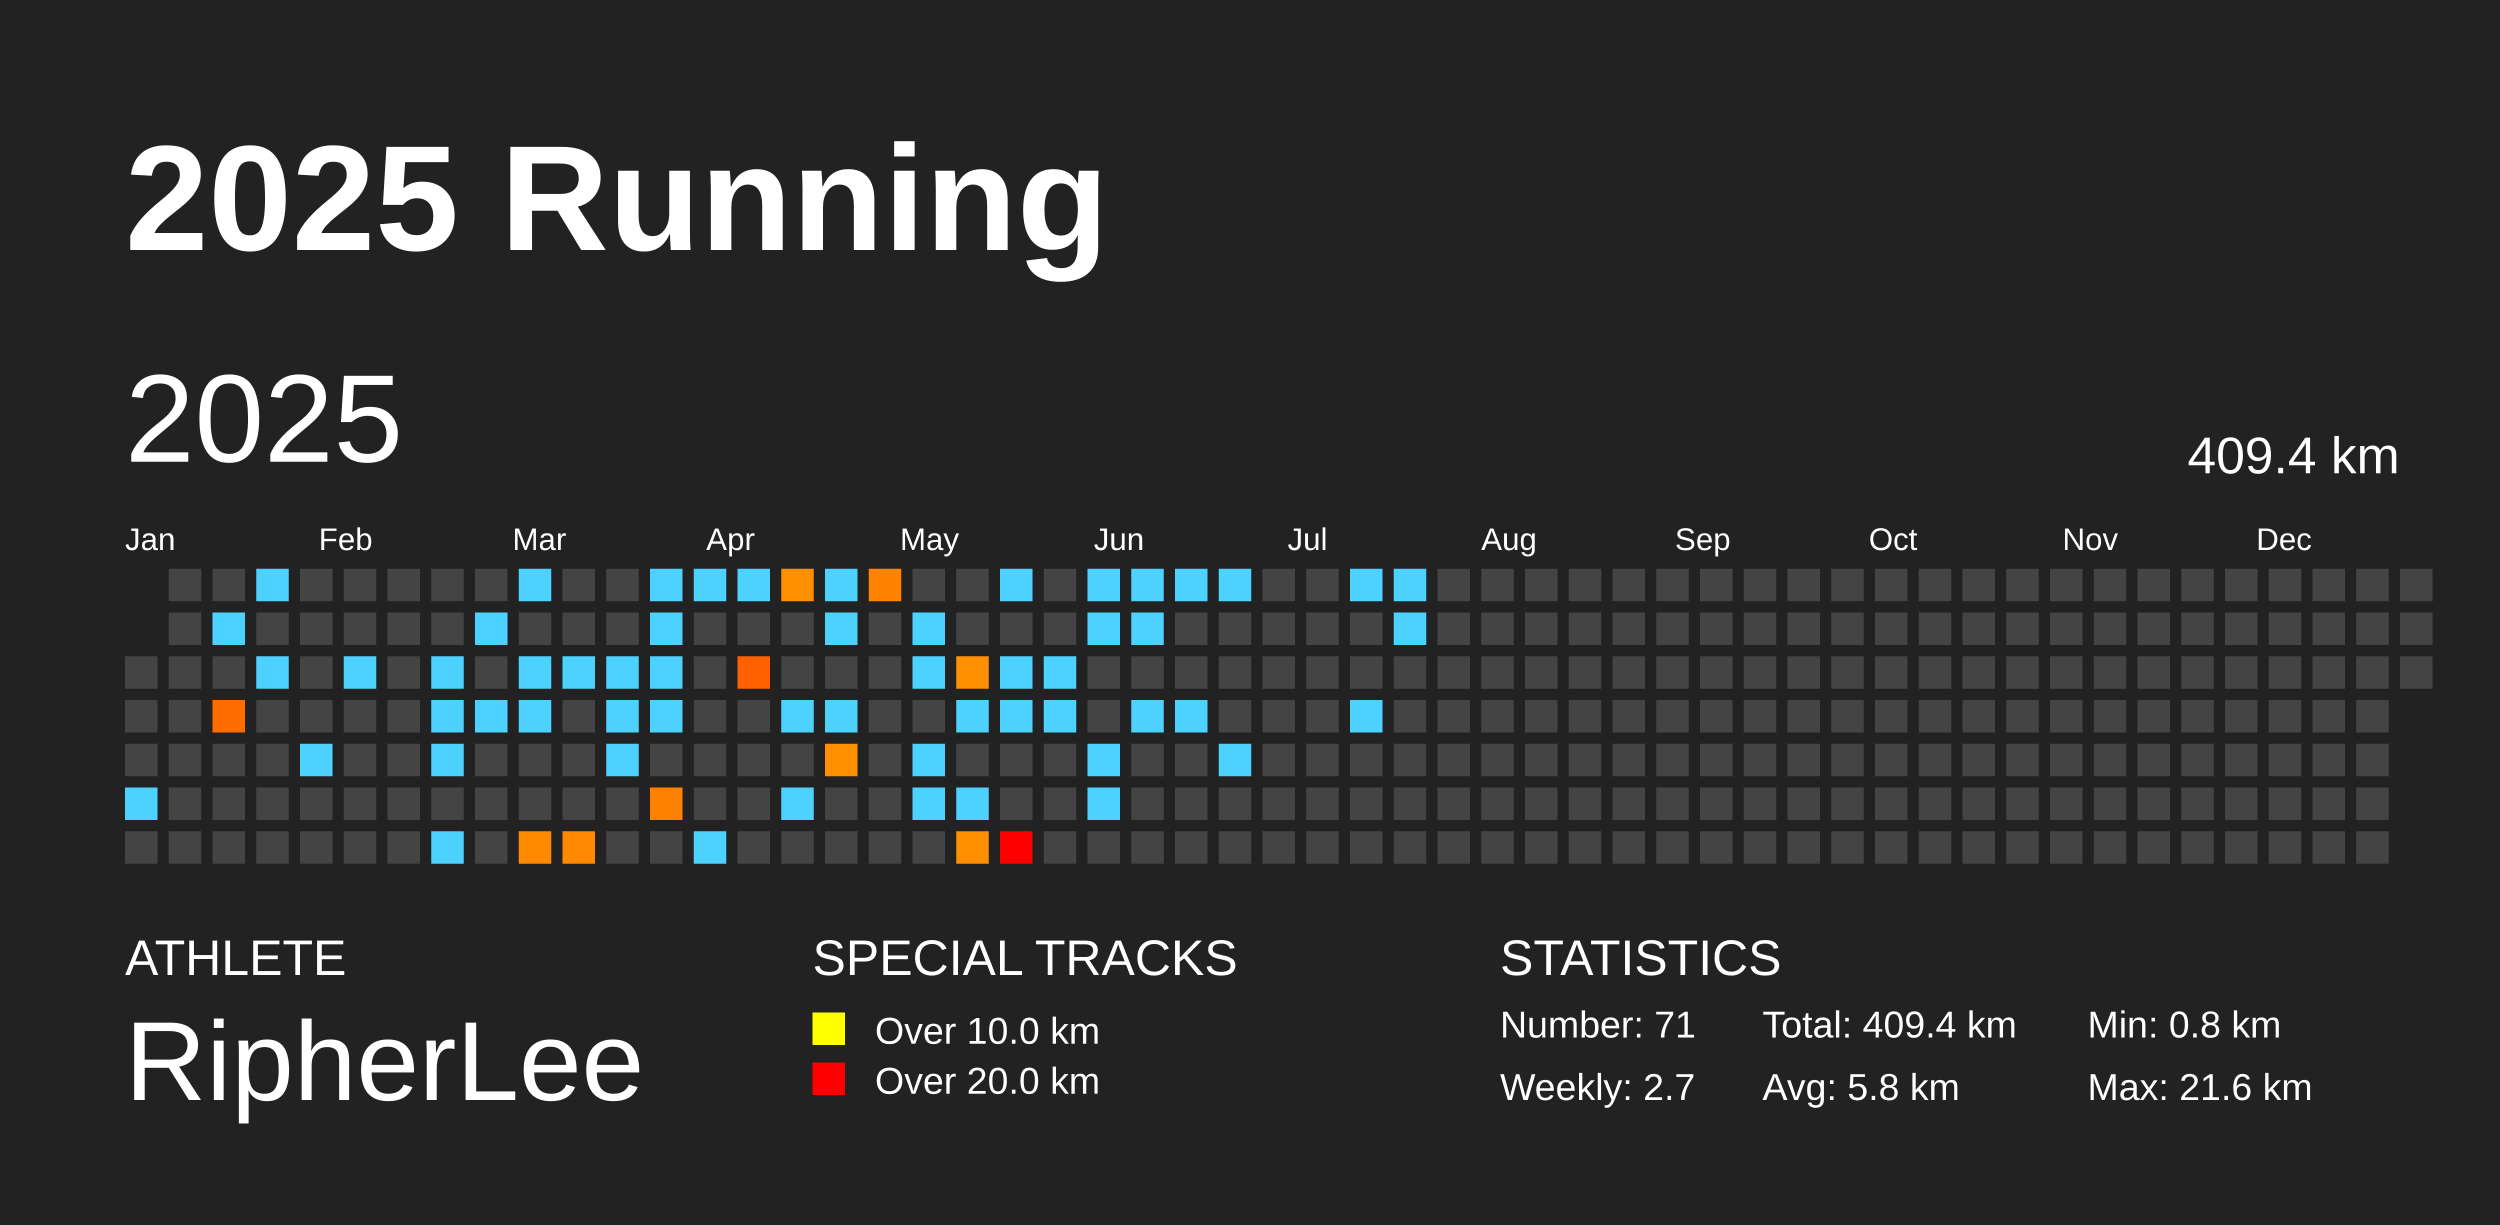
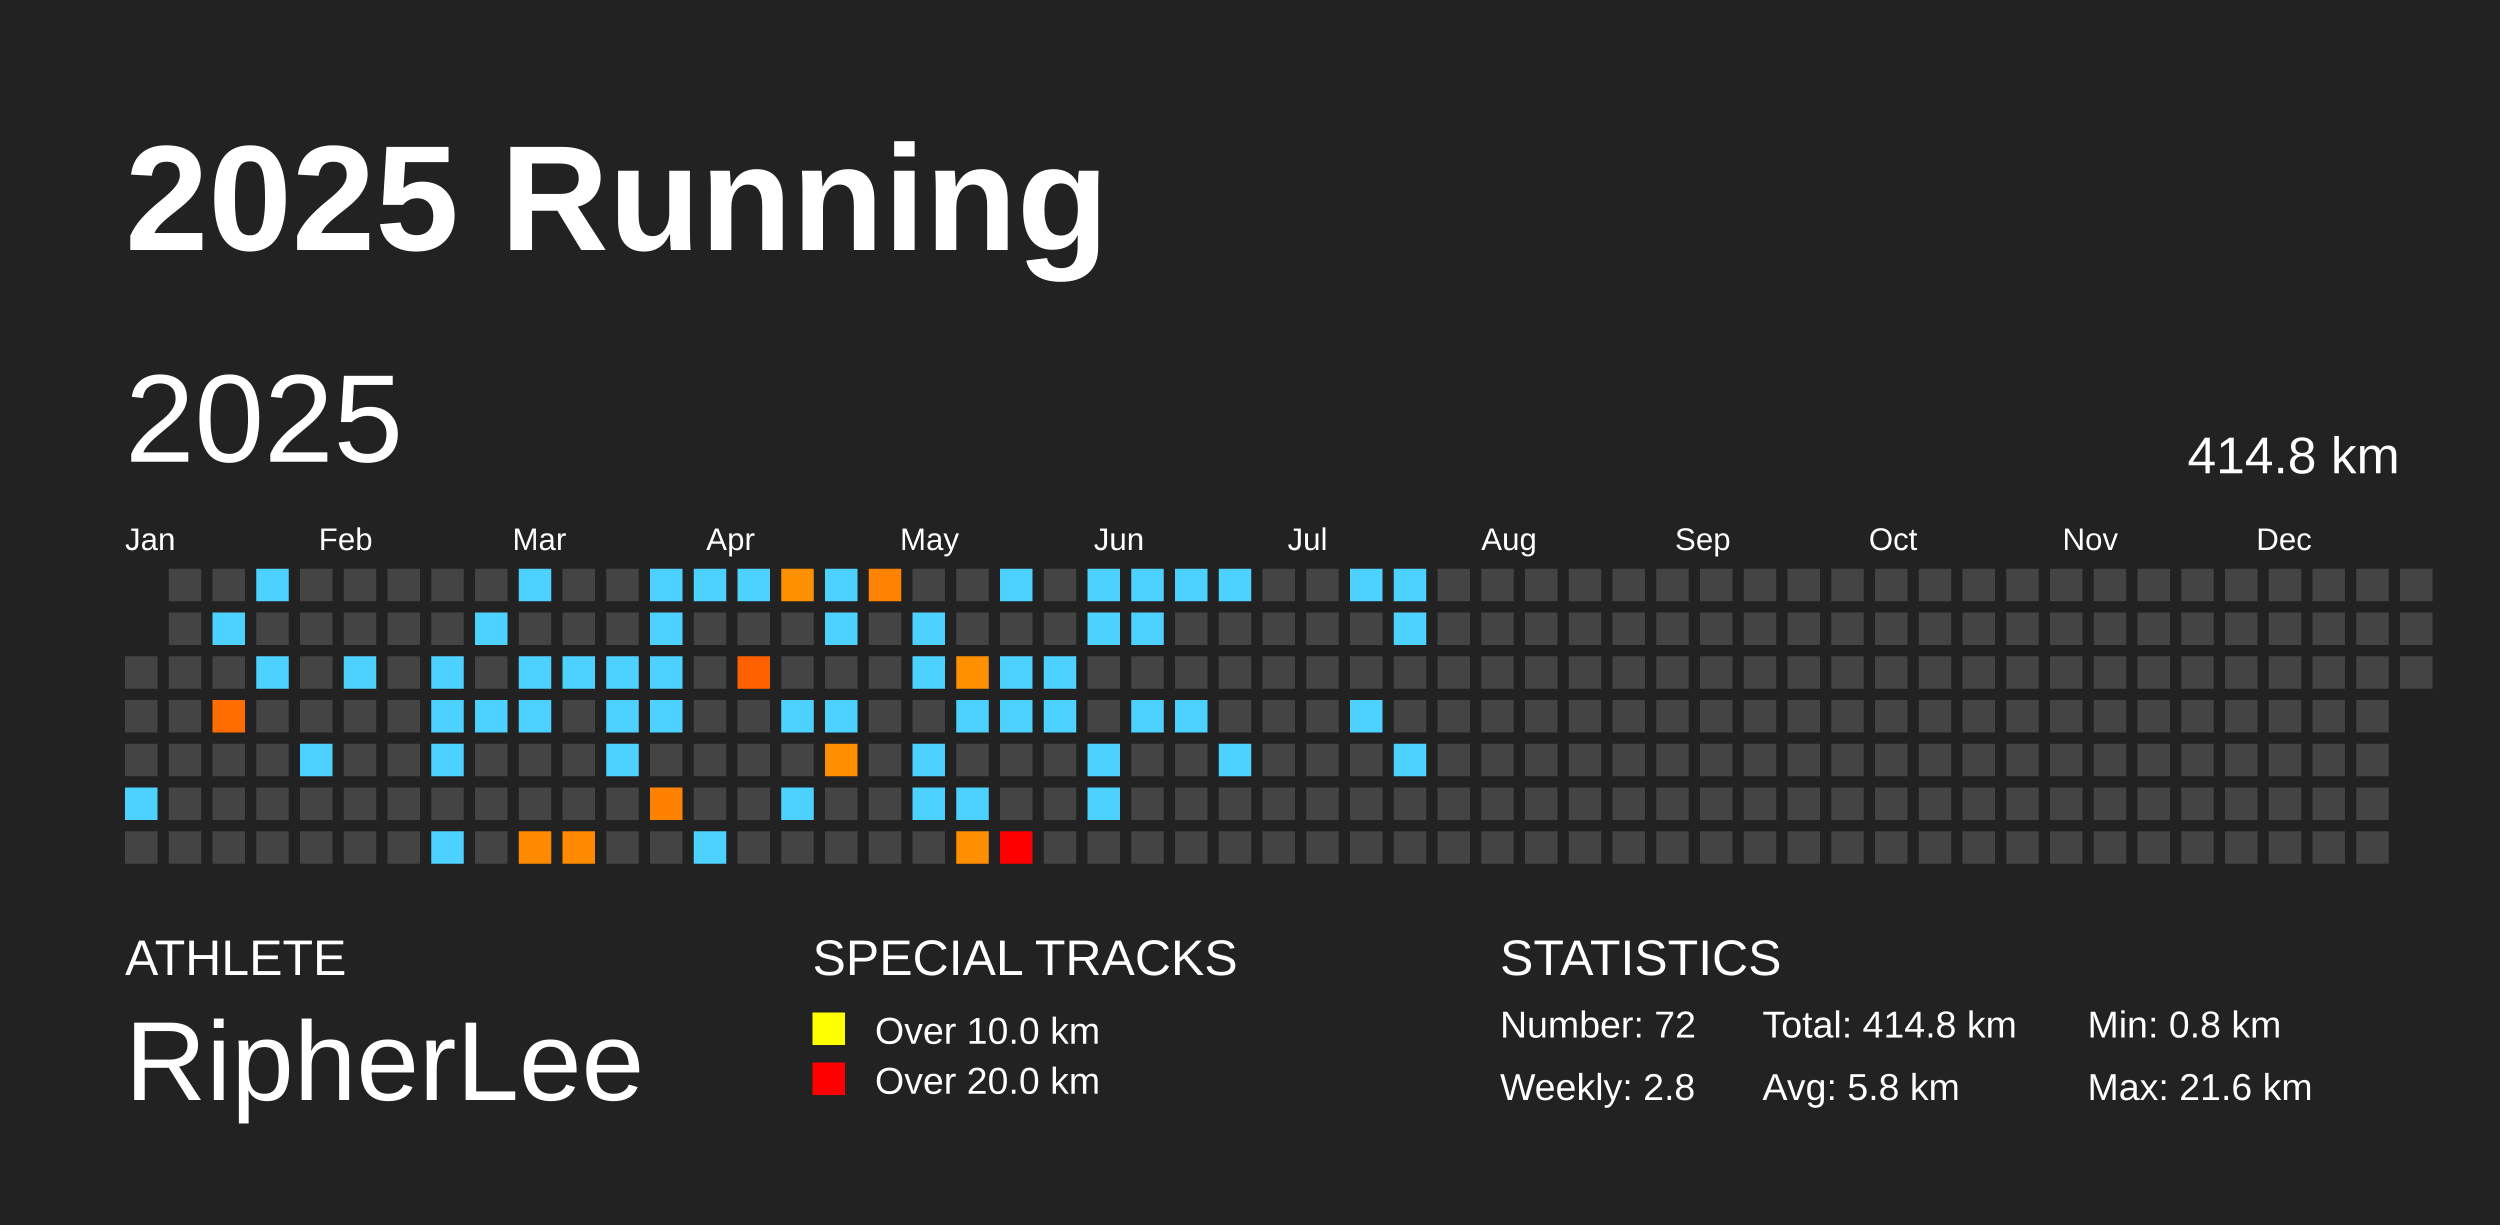
<svg xmlns="http://www.w3.org/2000/svg" baseProfile="full" height="98mm" version="1.1" viewBox="0,0,200,98" width="200mm">
  <defs />
  <rect fill="#222222" height="98" width="200" x="0" y="0" />
  <text fill="#FFFFFF" style="font-size:12px; font-family:Arial; font-weight:bold;" x="10" y="20">2025 Running</text>
  <text fill="#FFFFFF" style="font-size:4px; font-family:Arial" x="10" y="78">ATHLETE</text>
  <text fill="#FFFFFF" style="font-size:9px; font-family:Arial" x="10" y="88">RipherLee</text>
  <text fill="#FFFFFF" style="font-size:4px; font-family:Arial" x="65" y="78">SPECIAL TRACKS</text>
  <rect fill="yellow" height="2.6" width="2.6" x="65" y="81" />
  <text fill="#FFFFFF" style="font-size:3px; font-family:Arial" x="70" y="83.5">Over 10.0 km</text>
  <rect fill="red" height="2.6" width="2.6" x="65" y="85" />
  <text fill="#FFFFFF" style="font-size:3px; font-family:Arial" x="70" y="87.5">Over 20.0 km</text>
  <text fill="#FFFFFF" style="font-size:4px; font-family:Arial" x="120" y="78">STATISTICS</text>
-   <text fill="#FFFFFF" style="font-size:3px; font-family:Arial" x="120" y="83">Number: 71</text>
-   <text fill="#FFFFFF" style="font-size:3px; font-family:Arial" x="120" y="88">Weekly: 2.7</text>
-   <text fill="#FFFFFF" style="font-size:3px; font-family:Arial" x="141" y="83">Total: 409.4 km</text>
+   <text fill="#FFFFFF" style="font-size:3px; font-family:Arial" x="120" y="83">Number: 72</text>
+   <text fill="#FFFFFF" style="font-size:3px; font-family:Arial" x="120" y="88">Weekly: 2.8</text>
+   <text fill="#FFFFFF" style="font-size:3px; font-family:Arial" x="141" y="83">Total: 414.8 km</text>
  <text fill="#FFFFFF" style="font-size:3px; font-family:Arial" x="141" y="88">Avg: 5.8 km</text>
  <text fill="#FFFFFF" style="font-size:3px; font-family:Arial" x="167" y="83">Min: 0.8 km</text>
  <text fill="#FFFFFF" style="font-size:3px; font-family:Arial" x="167" y="88">Max: 21.6 km</text>
  <text dominant-baseline="hanging" fill="#FFFFFF" style="font-size:10.0px; font-family:Arial;" x="10" y="30">2025</text>
-   <text dominant-baseline="hanging" fill="#FFFFFF" style="font-size:4.125px; font-family:Arial;" x="175" y="35">409.4 km</text>
+   <text dominant-baseline="hanging" fill="#FFFFFF" style="font-size:4.125px; font-family:Arial;" x="175" y="35">414.8 km</text>
  <text fill="#FFFFFF" style="font-size:2.5px; font-family:Arial" x="10.0" y="44">Jan</text>
  <text fill="#FFFFFF" style="font-size:2.5px; font-family:Arial" x="25.5" y="44">Feb</text>
  <text fill="#FFFFFF" style="font-size:2.5px; font-family:Arial" x="41.0" y="44">Mar</text>
  <text fill="#FFFFFF" style="font-size:2.5px; font-family:Arial" x="56.5" y="44">Apr</text>
  <text fill="#FFFFFF" style="font-size:2.5px; font-family:Arial" x="72.0" y="44">May</text>
  <text fill="#FFFFFF" style="font-size:2.5px; font-family:Arial" x="87.5" y="44">Jun</text>
  <text fill="#FFFFFF" style="font-size:2.5px; font-family:Arial" x="103.0" y="44">Jul</text>
  <text fill="#FFFFFF" style="font-size:2.5px; font-family:Arial" x="118.5" y="44">Aug</text>
  <text fill="#FFFFFF" style="font-size:2.5px; font-family:Arial" x="134.0" y="44">Sep</text>
  <text fill="#FFFFFF" style="font-size:2.5px; font-family:Arial" x="149.5" y="44">Oct</text>
  <text fill="#FFFFFF" style="font-size:2.5px; font-family:Arial" x="165.0" y="44">Nov</text>
  <text fill="#FFFFFF" style="font-size:2.5px; font-family:Arial" x="180.5" y="44">Dec</text>
  <rect fill="#444444" height="2.6" width="2.6" x="10.0" y="52.5" />
  <rect fill="#444444" height="2.6" width="2.6" x="10.0" y="56.0" />
  <rect fill="#444444" height="2.6" width="2.6" x="10.0" y="59.5" />
  <rect fill="#4dd2ff" height="2.6" width="2.6" x="10.0" y="63.0" />
  <rect fill="#444444" height="2.6" width="2.6" x="10.0" y="66.5" />
  <rect fill="#444444" height="2.6" width="2.6" x="13.5" y="45.5" />
  <rect fill="#444444" height="2.6" width="2.6" x="13.5" y="49.0" />
  <rect fill="#444444" height="2.6" width="2.6" x="13.5" y="52.5" />
  <rect fill="#444444" height="2.6" width="2.6" x="13.5" y="56.0" />
  <rect fill="#444444" height="2.6" width="2.6" x="13.5" y="59.5" />
  <rect fill="#444444" height="2.6" width="2.6" x="13.5" y="63.0" />
  <rect fill="#444444" height="2.6" width="2.6" x="13.5" y="66.5" />
  <rect fill="#444444" height="2.6" width="2.6" x="17.0" y="45.5" />
  <rect fill="#4dd2ff" height="2.6" width="2.6" x="17.0" y="49.0" />
  <rect fill="#444444" height="2.6" width="2.6" x="17.0" y="52.5" />
  <rect fill="#ff6d00" height="2.6" width="2.6" x="17.0" y="56.0" />
  <rect fill="#444444" height="2.6" width="2.6" x="17.0" y="59.5" />
  <rect fill="#444444" height="2.6" width="2.6" x="17.0" y="63.0" />
  <rect fill="#444444" height="2.6" width="2.6" x="17.0" y="66.5" />
  <rect fill="#4dd2ff" height="2.6" width="2.6" x="20.5" y="45.5" />
  <rect fill="#444444" height="2.6" width="2.6" x="20.5" y="49.0" />
  <rect fill="#4dd2ff" height="2.6" width="2.6" x="20.5" y="52.5" />
  <rect fill="#444444" height="2.6" width="2.6" x="20.5" y="56.0" />
  <rect fill="#444444" height="2.6" width="2.6" x="20.5" y="59.5" />
  <rect fill="#444444" height="2.6" width="2.6" x="20.5" y="63.0" />
  <rect fill="#444444" height="2.6" width="2.6" x="20.5" y="66.5" />
  <rect fill="#444444" height="2.6" width="2.6" x="24.0" y="45.5" />
  <rect fill="#444444" height="2.6" width="2.6" x="24.0" y="49.0" />
  <rect fill="#444444" height="2.6" width="2.6" x="24.0" y="52.5" />
  <rect fill="#444444" height="2.6" width="2.6" x="24.0" y="56.0" />
  <rect fill="#4dd2ff" height="2.6" width="2.6" x="24.0" y="59.5" />
  <rect fill="#444444" height="2.6" width="2.6" x="24.0" y="63.0" />
  <rect fill="#444444" height="2.6" width="2.6" x="24.0" y="66.5" />
  <rect fill="#444444" height="2.6" width="2.6" x="27.5" y="45.5" />
  <rect fill="#444444" height="2.6" width="2.6" x="27.5" y="49.0" />
  <rect fill="#4dd2ff" height="2.6" width="2.6" x="27.5" y="52.5" />
  <rect fill="#444444" height="2.6" width="2.6" x="27.5" y="56.0" />
  <rect fill="#444444" height="2.6" width="2.6" x="27.5" y="59.5" />
  <rect fill="#444444" height="2.6" width="2.6" x="27.5" y="63.0" />
  <rect fill="#444444" height="2.6" width="2.6" x="27.5" y="66.5" />
  <rect fill="#444444" height="2.6" width="2.6" x="31.0" y="45.5" />
  <rect fill="#444444" height="2.6" width="2.6" x="31.0" y="49.0" />
  <rect fill="#444444" height="2.6" width="2.6" x="31.0" y="52.5" />
  <rect fill="#444444" height="2.6" width="2.6" x="31.0" y="56.0" />
  <rect fill="#444444" height="2.6" width="2.6" x="31.0" y="59.5" />
  <rect fill="#444444" height="2.6" width="2.6" x="31.0" y="63.0" />
  <rect fill="#444444" height="2.6" width="2.6" x="31.0" y="66.5" />
  <rect fill="#444444" height="2.6" width="2.6" x="34.5" y="45.5" />
  <rect fill="#444444" height="2.6" width="2.6" x="34.5" y="49.0" />
  <rect fill="#4dd2ff" height="2.6" width="2.6" x="34.5" y="52.5" />
  <rect fill="#4dd2ff" height="2.6" width="2.6" x="34.5" y="56.0" />
  <rect fill="#4dd2ff" height="2.6" width="2.6" x="34.5" y="59.5" />
  <rect fill="#444444" height="2.6" width="2.6" x="34.5" y="63.0" />
  <rect fill="#4dd2ff" height="2.6" width="2.6" x="34.5" y="66.5" />
  <rect fill="#444444" height="2.6" width="2.6" x="38.0" y="45.5" />
  <rect fill="#4dd2ff" height="2.6" width="2.6" x="38.0" y="49.0" />
  <rect fill="#444444" height="2.6" width="2.6" x="38.0" y="52.5" />
  <rect fill="#4dd2ff" height="2.6" width="2.6" x="38.0" y="56.0" />
  <rect fill="#444444" height="2.6" width="2.6" x="38.0" y="59.5" />
  <rect fill="#444444" height="2.6" width="2.6" x="38.0" y="63.0" />
  <rect fill="#444444" height="2.6" width="2.6" x="38.0" y="66.5" />
  <rect fill="#4dd2ff" height="2.6" width="2.6" x="41.5" y="45.5" />
  <rect fill="#444444" height="2.6" width="2.6" x="41.5" y="49.0" />
  <rect fill="#4dd2ff" height="2.6" width="2.6" x="41.5" y="52.5" />
  <rect fill="#4dd2ff" height="2.6" width="2.6" x="41.5" y="56.0" />
  <rect fill="#444444" height="2.6" width="2.6" x="41.5" y="59.5" />
  <rect fill="#444444" height="2.6" width="2.6" x="41.5" y="63.0" />
  <rect fill="#ff8a00" height="2.6" width="2.6" x="41.5" y="66.5" />
  <rect fill="#444444" height="2.6" width="2.6" x="45.0" y="45.5" />
  <rect fill="#444444" height="2.6" width="2.6" x="45.0" y="49.0" />
  <rect fill="#4dd2ff" height="2.6" width="2.6" x="45.0" y="52.5" />
  <rect fill="#444444" height="2.6" width="2.6" x="45.0" y="56.0" />
  <rect fill="#444444" height="2.6" width="2.6" x="45.0" y="59.5" />
  <rect fill="#444444" height="2.6" width="2.6" x="45.0" y="63.0" />
  <rect fill="#ff8900" height="2.6" width="2.6" x="45.0" y="66.5" />
  <rect fill="#444444" height="2.6" width="2.6" x="48.5" y="45.5" />
  <rect fill="#444444" height="2.6" width="2.6" x="48.5" y="49.0" />
  <rect fill="#4dd2ff" height="2.6" width="2.6" x="48.5" y="52.5" />
  <rect fill="#4dd2ff" height="2.6" width="2.6" x="48.5" y="56.0" />
  <rect fill="#4dd2ff" height="2.6" width="2.6" x="48.5" y="59.5" />
  <rect fill="#444444" height="2.6" width="2.6" x="48.5" y="63.0" />
  <rect fill="#444444" height="2.6" width="2.6" x="48.5" y="66.5" />
  <rect fill="#4dd2ff" height="2.6" width="2.6" x="52.0" y="45.5" />
  <rect fill="#4dd2ff" height="2.6" width="2.6" x="52.0" y="49.0" />
  <rect fill="#4dd2ff" height="2.6" width="2.6" x="52.0" y="52.5" />
  <rect fill="#4dd2ff" height="2.6" width="2.6" x="52.0" y="56.0" />
  <rect fill="#444444" height="2.6" width="2.6" x="52.0" y="59.5" />
  <rect fill="#ff8100" height="2.6" width="2.6" x="52.0" y="63.0" />
  <rect fill="#444444" height="2.6" width="2.6" x="52.0" y="66.5" />
  <rect fill="#4dd2ff" height="2.6" width="2.6" x="55.5" y="45.5" />
  <rect fill="#444444" height="2.6" width="2.6" x="55.5" y="49.0" />
  <rect fill="#444444" height="2.6" width="2.6" x="55.5" y="52.5" />
  <rect fill="#444444" height="2.6" width="2.6" x="55.5" y="56.0" />
  <rect fill="#444444" height="2.6" width="2.6" x="55.5" y="59.5" />
  <rect fill="#444444" height="2.6" width="2.6" x="55.5" y="63.0" />
  <rect fill="#4dd2ff" height="2.6" width="2.6" x="55.5" y="66.5" />
  <rect fill="#4dd2ff" height="2.6" width="2.6" x="59.0" y="45.5" />
  <rect fill="#444444" height="2.6" width="2.6" x="59.0" y="49.0" />
  <rect fill="#ff6100" height="2.6" width="2.6" x="59.0" y="52.5" />
  <rect fill="#444444" height="2.6" width="2.6" x="59.0" y="56.0" />
  <rect fill="#444444" height="2.6" width="2.6" x="59.0" y="59.5" />
  <rect fill="#444444" height="2.6" width="2.6" x="59.0" y="63.0" />
  <rect fill="#444444" height="2.6" width="2.6" x="59.0" y="66.5" />
  <rect fill="#ff9000" height="2.6" width="2.6" x="62.5" y="45.5" />
  <rect fill="#444444" height="2.6" width="2.6" x="62.5" y="49.0" />
  <rect fill="#444444" height="2.6" width="2.6" x="62.5" y="52.5" />
  <rect fill="#4dd2ff" height="2.6" width="2.6" x="62.5" y="56.0" />
  <rect fill="#444444" height="2.6" width="2.6" x="62.5" y="59.5" />
  <rect fill="#4dd2ff" height="2.6" width="2.6" x="62.5" y="63.0" />
  <rect fill="#444444" height="2.6" width="2.6" x="62.5" y="66.5" />
  <rect fill="#4dd2ff" height="2.6" width="2.6" x="66.0" y="45.5" />
  <rect fill="#4dd2ff" height="2.6" width="2.6" x="66.0" y="49.0" />
  <rect fill="#444444" height="2.6" width="2.6" x="66.0" y="52.5" />
  <rect fill="#4dd2ff" height="2.6" width="2.6" x="66.0" y="56.0" />
  <rect fill="#ff8f00" height="2.6" width="2.6" x="66.0" y="59.5" />
  <rect fill="#444444" height="2.6" width="2.6" x="66.0" y="63.0" />
  <rect fill="#444444" height="2.6" width="2.6" x="66.0" y="66.5" />
  <rect fill="#ff8200" height="2.6" width="2.6" x="69.5" y="45.5" />
  <rect fill="#444444" height="2.6" width="2.6" x="69.5" y="49.0" />
  <rect fill="#444444" height="2.6" width="2.6" x="69.5" y="52.5" />
  <rect fill="#444444" height="2.6" width="2.6" x="69.5" y="56.0" />
  <rect fill="#444444" height="2.6" width="2.6" x="69.5" y="59.5" />
  <rect fill="#444444" height="2.6" width="2.6" x="69.5" y="63.0" />
  <rect fill="#444444" height="2.6" width="2.6" x="69.5" y="66.5" />
  <rect fill="#444444" height="2.6" width="2.6" x="73.0" y="45.5" />
  <rect fill="#4dd2ff" height="2.6" width="2.6" x="73.0" y="49.0" />
  <rect fill="#4dd2ff" height="2.6" width="2.6" x="73.0" y="52.5" />
  <rect fill="#444444" height="2.6" width="2.6" x="73.0" y="56.0" />
  <rect fill="#4dd2ff" height="2.6" width="2.6" x="73.0" y="59.5" />
  <rect fill="#4dd2ff" height="2.6" width="2.6" x="73.0" y="63.0" />
  <rect fill="#444444" height="2.6" width="2.6" x="73.0" y="66.5" />
  <rect fill="#444444" height="2.6" width="2.6" x="76.5" y="45.5" />
  <rect fill="#444444" height="2.6" width="2.6" x="76.5" y="49.0" />
  <rect fill="#ff9000" height="2.6" width="2.6" x="76.5" y="52.5" />
  <rect fill="#4dd2ff" height="2.6" width="2.6" x="76.5" y="56.0" />
  <rect fill="#444444" height="2.6" width="2.6" x="76.5" y="59.5" />
  <rect fill="#4dd2ff" height="2.6" width="2.6" x="76.5" y="63.0" />
  <rect fill="#ff8f00" height="2.6" width="2.6" x="76.5" y="66.5" />
  <rect fill="#4dd2ff" height="2.6" width="2.6" x="80.0" y="45.5" />
  <rect fill="#444444" height="2.6" width="2.6" x="80.0" y="49.0" />
  <rect fill="#4dd2ff" height="2.6" width="2.6" x="80.0" y="52.5" />
  <rect fill="#4dd2ff" height="2.6" width="2.6" x="80.0" y="56.0" />
  <rect fill="#444444" height="2.6" width="2.6" x="80.0" y="59.5" />
  <rect fill="#444444" height="2.6" width="2.6" x="80.0" y="63.0" />
  <rect fill="red" height="2.6" width="2.6" x="80.0" y="66.5" />
  <rect fill="#444444" height="2.6" width="2.6" x="83.5" y="45.5" />
  <rect fill="#444444" height="2.6" width="2.6" x="83.5" y="49.0" />
  <rect fill="#4dd2ff" height="2.6" width="2.6" x="83.5" y="52.5" />
  <rect fill="#4dd2ff" height="2.6" width="2.6" x="83.5" y="56.0" />
  <rect fill="#444444" height="2.6" width="2.6" x="83.5" y="59.5" />
  <rect fill="#444444" height="2.6" width="2.6" x="83.5" y="63.0" />
  <rect fill="#444444" height="2.6" width="2.6" x="83.5" y="66.5" />
  <rect fill="#4dd2ff" height="2.6" width="2.6" x="87.0" y="45.5" />
  <rect fill="#4dd2ff" height="2.6" width="2.6" x="87.0" y="49.0" />
  <rect fill="#444444" height="2.6" width="2.6" x="87.0" y="52.5" />
  <rect fill="#444444" height="2.6" width="2.6" x="87.0" y="56.0" />
  <rect fill="#4dd2ff" height="2.6" width="2.6" x="87.0" y="59.5" />
  <rect fill="#4dd2ff" height="2.6" width="2.6" x="87.0" y="63.0" />
  <rect fill="#444444" height="2.6" width="2.6" x="87.0" y="66.5" />
  <rect fill="#4dd2ff" height="2.6" width="2.6" x="90.5" y="45.5" />
  <rect fill="#4dd2ff" height="2.6" width="2.6" x="90.5" y="49.0" />
  <rect fill="#444444" height="2.6" width="2.6" x="90.5" y="52.5" />
  <rect fill="#4dd2ff" height="2.6" width="2.6" x="90.5" y="56.0" />
  <rect fill="#444444" height="2.6" width="2.6" x="90.5" y="59.5" />
  <rect fill="#444444" height="2.6" width="2.6" x="90.5" y="63.0" />
  <rect fill="#444444" height="2.6" width="2.6" x="90.5" y="66.5" />
  <rect fill="#4dd2ff" height="2.6" width="2.6" x="94.0" y="45.5" />
  <rect fill="#444444" height="2.6" width="2.6" x="94.0" y="49.0" />
  <rect fill="#444444" height="2.6" width="2.6" x="94.0" y="52.5" />
  <rect fill="#4dd2ff" height="2.6" width="2.6" x="94.0" y="56.0" />
  <rect fill="#444444" height="2.6" width="2.6" x="94.0" y="59.5" />
  <rect fill="#444444" height="2.6" width="2.6" x="94.0" y="63.0" />
  <rect fill="#444444" height="2.6" width="2.6" x="94.0" y="66.5" />
  <rect fill="#4dd2ff" height="2.6" width="2.6" x="97.5" y="45.5" />
  <rect fill="#444444" height="2.6" width="2.6" x="97.5" y="49.0" />
  <rect fill="#444444" height="2.6" width="2.6" x="97.5" y="52.5" />
  <rect fill="#444444" height="2.6" width="2.6" x="97.5" y="56.0" />
  <rect fill="#4dd2ff" height="2.6" width="2.6" x="97.5" y="59.5" />
  <rect fill="#444444" height="2.6" width="2.6" x="97.5" y="63.0" />
  <rect fill="#444444" height="2.6" width="2.6" x="97.5" y="66.5" />
  <rect fill="#444444" height="2.6" width="2.6" x="101.0" y="45.5" />
  <rect fill="#444444" height="2.6" width="2.6" x="101.0" y="49.0" />
  <rect fill="#444444" height="2.6" width="2.6" x="101.0" y="52.5" />
  <rect fill="#444444" height="2.6" width="2.6" x="101.0" y="56.0" />
  <rect fill="#444444" height="2.6" width="2.6" x="101.0" y="59.5" />
  <rect fill="#444444" height="2.6" width="2.6" x="101.0" y="63.0" />
  <rect fill="#444444" height="2.6" width="2.6" x="101.0" y="66.5" />
  <rect fill="#444444" height="2.6" width="2.6" x="104.5" y="45.5" />
  <rect fill="#444444" height="2.6" width="2.6" x="104.5" y="49.0" />
  <rect fill="#444444" height="2.6" width="2.6" x="104.5" y="52.5" />
  <rect fill="#444444" height="2.6" width="2.6" x="104.5" y="56.0" />
  <rect fill="#444444" height="2.6" width="2.6" x="104.5" y="59.5" />
  <rect fill="#444444" height="2.6" width="2.6" x="104.5" y="63.0" />
  <rect fill="#444444" height="2.6" width="2.6" x="104.5" y="66.5" />
  <rect fill="#4dd2ff" height="2.6" width="2.6" x="108.0" y="45.5" />
  <rect fill="#444444" height="2.6" width="2.6" x="108.0" y="49.0" />
  <rect fill="#444444" height="2.6" width="2.6" x="108.0" y="52.5" />
  <rect fill="#4dd2ff" height="2.6" width="2.6" x="108.0" y="56.0" />
  <rect fill="#444444" height="2.6" width="2.6" x="108.0" y="59.5" />
  <rect fill="#444444" height="2.6" width="2.6" x="108.0" y="63.0" />
  <rect fill="#444444" height="2.6" width="2.6" x="108.0" y="66.5" />
  <rect fill="#4dd2ff" height="2.6" width="2.6" x="111.5" y="45.5" />
  <rect fill="#4dd2ff" height="2.6" width="2.6" x="111.5" y="49.0" />
  <rect fill="#444444" height="2.6" width="2.6" x="111.5" y="52.5" />
  <rect fill="#444444" height="2.6" width="2.6" x="111.5" y="56.0" />
-   <rect fill="#444444" height="2.6" width="2.6" x="111.5" y="59.5" />
+   <rect fill="#4dd2ff" height="2.6" width="2.6" x="111.5" y="59.5" />
  <rect fill="#444444" height="2.6" width="2.6" x="111.5" y="63.0" />
  <rect fill="#444444" height="2.6" width="2.6" x="111.5" y="66.5" />
  <rect fill="#444444" height="2.6" width="2.6" x="115.0" y="45.5" />
  <rect fill="#444444" height="2.6" width="2.6" x="115.0" y="49.0" />
  <rect fill="#444444" height="2.6" width="2.6" x="115.0" y="52.5" />
  <rect fill="#444444" height="2.6" width="2.6" x="115.0" y="56.0" />
  <rect fill="#444444" height="2.6" width="2.6" x="115.0" y="59.5" />
  <rect fill="#444444" height="2.6" width="2.6" x="115.0" y="63.0" />
  <rect fill="#444444" height="2.6" width="2.6" x="115.0" y="66.5" />
  <rect fill="#444444" height="2.6" width="2.6" x="118.5" y="45.5" />
  <rect fill="#444444" height="2.6" width="2.6" x="118.5" y="49.0" />
  <rect fill="#444444" height="2.6" width="2.6" x="118.5" y="52.5" />
  <rect fill="#444444" height="2.6" width="2.6" x="118.5" y="56.0" />
  <rect fill="#444444" height="2.6" width="2.6" x="118.5" y="59.5" />
  <rect fill="#444444" height="2.6" width="2.6" x="118.5" y="63.0" />
  <rect fill="#444444" height="2.6" width="2.6" x="118.5" y="66.5" />
  <rect fill="#444444" height="2.6" width="2.6" x="122.0" y="45.5" />
  <rect fill="#444444" height="2.6" width="2.6" x="122.0" y="49.0" />
  <rect fill="#444444" height="2.6" width="2.6" x="122.0" y="52.5" />
  <rect fill="#444444" height="2.6" width="2.6" x="122.0" y="56.0" />
  <rect fill="#444444" height="2.6" width="2.6" x="122.0" y="59.5" />
  <rect fill="#444444" height="2.6" width="2.6" x="122.0" y="63.0" />
  <rect fill="#444444" height="2.6" width="2.6" x="122.0" y="66.5" />
  <rect fill="#444444" height="2.6" width="2.6" x="125.5" y="45.5" />
  <rect fill="#444444" height="2.6" width="2.6" x="125.5" y="49.0" />
  <rect fill="#444444" height="2.6" width="2.6" x="125.5" y="52.5" />
  <rect fill="#444444" height="2.6" width="2.6" x="125.5" y="56.0" />
  <rect fill="#444444" height="2.6" width="2.6" x="125.5" y="59.5" />
  <rect fill="#444444" height="2.6" width="2.6" x="125.5" y="63.0" />
  <rect fill="#444444" height="2.6" width="2.6" x="125.5" y="66.5" />
  <rect fill="#444444" height="2.6" width="2.6" x="129.0" y="45.5" />
  <rect fill="#444444" height="2.6" width="2.6" x="129.0" y="49.0" />
  <rect fill="#444444" height="2.6" width="2.6" x="129.0" y="52.5" />
  <rect fill="#444444" height="2.6" width="2.6" x="129.0" y="56.0" />
  <rect fill="#444444" height="2.6" width="2.6" x="129.0" y="59.5" />
  <rect fill="#444444" height="2.6" width="2.6" x="129.0" y="63.0" />
  <rect fill="#444444" height="2.6" width="2.6" x="129.0" y="66.5" />
  <rect fill="#444444" height="2.6" width="2.6" x="132.5" y="45.5" />
  <rect fill="#444444" height="2.6" width="2.6" x="132.5" y="49.0" />
  <rect fill="#444444" height="2.6" width="2.6" x="132.5" y="52.5" />
  <rect fill="#444444" height="2.6" width="2.6" x="132.5" y="56.0" />
  <rect fill="#444444" height="2.6" width="2.6" x="132.5" y="59.5" />
  <rect fill="#444444" height="2.6" width="2.6" x="132.5" y="63.0" />
  <rect fill="#444444" height="2.6" width="2.6" x="132.5" y="66.5" />
  <rect fill="#444444" height="2.6" width="2.6" x="136.0" y="45.5" />
  <rect fill="#444444" height="2.6" width="2.6" x="136.0" y="49.0" />
  <rect fill="#444444" height="2.6" width="2.6" x="136.0" y="52.5" />
  <rect fill="#444444" height="2.6" width="2.6" x="136.0" y="56.0" />
  <rect fill="#444444" height="2.6" width="2.6" x="136.0" y="59.5" />
  <rect fill="#444444" height="2.6" width="2.6" x="136.0" y="63.0" />
  <rect fill="#444444" height="2.6" width="2.6" x="136.0" y="66.5" />
  <rect fill="#444444" height="2.6" width="2.6" x="139.5" y="45.5" />
  <rect fill="#444444" height="2.6" width="2.6" x="139.5" y="49.0" />
  <rect fill="#444444" height="2.6" width="2.6" x="139.5" y="52.5" />
  <rect fill="#444444" height="2.6" width="2.6" x="139.5" y="56.0" />
  <rect fill="#444444" height="2.6" width="2.6" x="139.5" y="59.5" />
  <rect fill="#444444" height="2.6" width="2.6" x="139.5" y="63.0" />
  <rect fill="#444444" height="2.6" width="2.6" x="139.5" y="66.5" />
  <rect fill="#444444" height="2.6" width="2.6" x="143.0" y="45.5" />
  <rect fill="#444444" height="2.6" width="2.6" x="143.0" y="49.0" />
  <rect fill="#444444" height="2.6" width="2.6" x="143.0" y="52.5" />
  <rect fill="#444444" height="2.6" width="2.6" x="143.0" y="56.0" />
  <rect fill="#444444" height="2.6" width="2.6" x="143.0" y="59.5" />
  <rect fill="#444444" height="2.6" width="2.6" x="143.0" y="63.0" />
  <rect fill="#444444" height="2.6" width="2.6" x="143.0" y="66.5" />
  <rect fill="#444444" height="2.6" width="2.6" x="146.5" y="45.5" />
  <rect fill="#444444" height="2.6" width="2.6" x="146.5" y="49.0" />
  <rect fill="#444444" height="2.6" width="2.6" x="146.5" y="52.5" />
  <rect fill="#444444" height="2.6" width="2.6" x="146.5" y="56.0" />
  <rect fill="#444444" height="2.6" width="2.6" x="146.5" y="59.5" />
  <rect fill="#444444" height="2.6" width="2.6" x="146.5" y="63.0" />
  <rect fill="#444444" height="2.6" width="2.6" x="146.5" y="66.5" />
  <rect fill="#444444" height="2.6" width="2.6" x="150.0" y="45.5" />
  <rect fill="#444444" height="2.6" width="2.6" x="150.0" y="49.0" />
  <rect fill="#444444" height="2.6" width="2.6" x="150.0" y="52.5" />
  <rect fill="#444444" height="2.6" width="2.6" x="150.0" y="56.0" />
  <rect fill="#444444" height="2.6" width="2.6" x="150.0" y="59.5" />
  <rect fill="#444444" height="2.6" width="2.6" x="150.0" y="63.0" />
  <rect fill="#444444" height="2.6" width="2.6" x="150.0" y="66.5" />
  <rect fill="#444444" height="2.6" width="2.6" x="153.5" y="45.5" />
  <rect fill="#444444" height="2.6" width="2.6" x="153.5" y="49.0" />
  <rect fill="#444444" height="2.6" width="2.6" x="153.5" y="52.5" />
  <rect fill="#444444" height="2.6" width="2.6" x="153.5" y="56.0" />
  <rect fill="#444444" height="2.6" width="2.6" x="153.5" y="59.5" />
  <rect fill="#444444" height="2.6" width="2.6" x="153.5" y="63.0" />
  <rect fill="#444444" height="2.6" width="2.6" x="153.5" y="66.5" />
  <rect fill="#444444" height="2.6" width="2.6" x="157.0" y="45.5" />
  <rect fill="#444444" height="2.6" width="2.6" x="157.0" y="49.0" />
  <rect fill="#444444" height="2.6" width="2.6" x="157.0" y="52.5" />
  <rect fill="#444444" height="2.6" width="2.6" x="157.0" y="56.0" />
  <rect fill="#444444" height="2.6" width="2.6" x="157.0" y="59.5" />
  <rect fill="#444444" height="2.6" width="2.6" x="157.0" y="63.0" />
  <rect fill="#444444" height="2.6" width="2.6" x="157.0" y="66.5" />
  <rect fill="#444444" height="2.6" width="2.6" x="160.5" y="45.5" />
  <rect fill="#444444" height="2.6" width="2.6" x="160.5" y="49.0" />
  <rect fill="#444444" height="2.6" width="2.6" x="160.5" y="52.5" />
  <rect fill="#444444" height="2.6" width="2.6" x="160.5" y="56.0" />
  <rect fill="#444444" height="2.6" width="2.6" x="160.5" y="59.5" />
  <rect fill="#444444" height="2.6" width="2.6" x="160.5" y="63.0" />
  <rect fill="#444444" height="2.6" width="2.6" x="160.5" y="66.5" />
  <rect fill="#444444" height="2.6" width="2.6" x="164.0" y="45.5" />
  <rect fill="#444444" height="2.6" width="2.6" x="164.0" y="49.0" />
  <rect fill="#444444" height="2.6" width="2.6" x="164.0" y="52.5" />
  <rect fill="#444444" height="2.6" width="2.6" x="164.0" y="56.0" />
  <rect fill="#444444" height="2.6" width="2.6" x="164.0" y="59.5" />
  <rect fill="#444444" height="2.6" width="2.6" x="164.0" y="63.0" />
  <rect fill="#444444" height="2.6" width="2.6" x="164.0" y="66.5" />
  <rect fill="#444444" height="2.6" width="2.6" x="167.5" y="45.5" />
  <rect fill="#444444" height="2.6" width="2.6" x="167.5" y="49.0" />
  <rect fill="#444444" height="2.6" width="2.6" x="167.5" y="52.5" />
  <rect fill="#444444" height="2.6" width="2.6" x="167.5" y="56.0" />
  <rect fill="#444444" height="2.6" width="2.6" x="167.5" y="59.5" />
  <rect fill="#444444" height="2.6" width="2.6" x="167.5" y="63.0" />
  <rect fill="#444444" height="2.6" width="2.6" x="167.5" y="66.5" />
  <rect fill="#444444" height="2.6" width="2.6" x="171.0" y="45.5" />
  <rect fill="#444444" height="2.6" width="2.6" x="171.0" y="49.0" />
  <rect fill="#444444" height="2.6" width="2.6" x="171.0" y="52.5" />
  <rect fill="#444444" height="2.6" width="2.6" x="171.0" y="56.0" />
  <rect fill="#444444" height="2.6" width="2.6" x="171.0" y="59.5" />
  <rect fill="#444444" height="2.6" width="2.6" x="171.0" y="63.0" />
  <rect fill="#444444" height="2.6" width="2.6" x="171.0" y="66.5" />
  <rect fill="#444444" height="2.6" width="2.6" x="174.5" y="45.5" />
  <rect fill="#444444" height="2.6" width="2.6" x="174.5" y="49.0" />
  <rect fill="#444444" height="2.6" width="2.6" x="174.5" y="52.5" />
  <rect fill="#444444" height="2.6" width="2.6" x="174.5" y="56.0" />
  <rect fill="#444444" height="2.6" width="2.6" x="174.5" y="59.5" />
  <rect fill="#444444" height="2.6" width="2.6" x="174.5" y="63.0" />
  <rect fill="#444444" height="2.6" width="2.6" x="174.5" y="66.5" />
  <rect fill="#444444" height="2.6" width="2.6" x="178.0" y="45.5" />
  <rect fill="#444444" height="2.6" width="2.6" x="178.0" y="49.0" />
  <rect fill="#444444" height="2.6" width="2.6" x="178.0" y="52.5" />
  <rect fill="#444444" height="2.6" width="2.6" x="178.0" y="56.0" />
  <rect fill="#444444" height="2.6" width="2.6" x="178.0" y="59.5" />
  <rect fill="#444444" height="2.6" width="2.6" x="178.0" y="63.0" />
  <rect fill="#444444" height="2.6" width="2.6" x="178.0" y="66.5" />
  <rect fill="#444444" height="2.6" width="2.6" x="181.5" y="45.5" />
  <rect fill="#444444" height="2.6" width="2.6" x="181.5" y="49.0" />
  <rect fill="#444444" height="2.6" width="2.6" x="181.5" y="52.5" />
  <rect fill="#444444" height="2.6" width="2.6" x="181.5" y="56.0" />
  <rect fill="#444444" height="2.6" width="2.6" x="181.5" y="59.5" />
  <rect fill="#444444" height="2.6" width="2.6" x="181.5" y="63.0" />
  <rect fill="#444444" height="2.6" width="2.6" x="181.5" y="66.5" />
  <rect fill="#444444" height="2.6" width="2.6" x="185.0" y="45.5" />
  <rect fill="#444444" height="2.6" width="2.6" x="185.0" y="49.0" />
  <rect fill="#444444" height="2.6" width="2.6" x="185.0" y="52.5" />
  <rect fill="#444444" height="2.6" width="2.6" x="185.0" y="56.0" />
  <rect fill="#444444" height="2.6" width="2.6" x="185.0" y="59.5" />
  <rect fill="#444444" height="2.6" width="2.6" x="185.0" y="63.0" />
  <rect fill="#444444" height="2.6" width="2.6" x="185.0" y="66.5" />
  <rect fill="#444444" height="2.6" width="2.6" x="188.5" y="45.5" />
  <rect fill="#444444" height="2.6" width="2.6" x="188.5" y="49.0" />
  <rect fill="#444444" height="2.6" width="2.6" x="188.5" y="52.5" />
  <rect fill="#444444" height="2.6" width="2.6" x="188.5" y="56.0" />
  <rect fill="#444444" height="2.6" width="2.6" x="188.5" y="59.5" />
  <rect fill="#444444" height="2.6" width="2.6" x="188.5" y="63.0" />
  <rect fill="#444444" height="2.6" width="2.6" x="188.5" y="66.5" />
  <rect fill="#444444" height="2.6" width="2.6" x="192.0" y="45.5" />
  <rect fill="#444444" height="2.6" width="2.6" x="192.0" y="49.0" />
  <rect fill="#444444" height="2.6" width="2.6" x="192.0" y="52.5" />
</svg>
